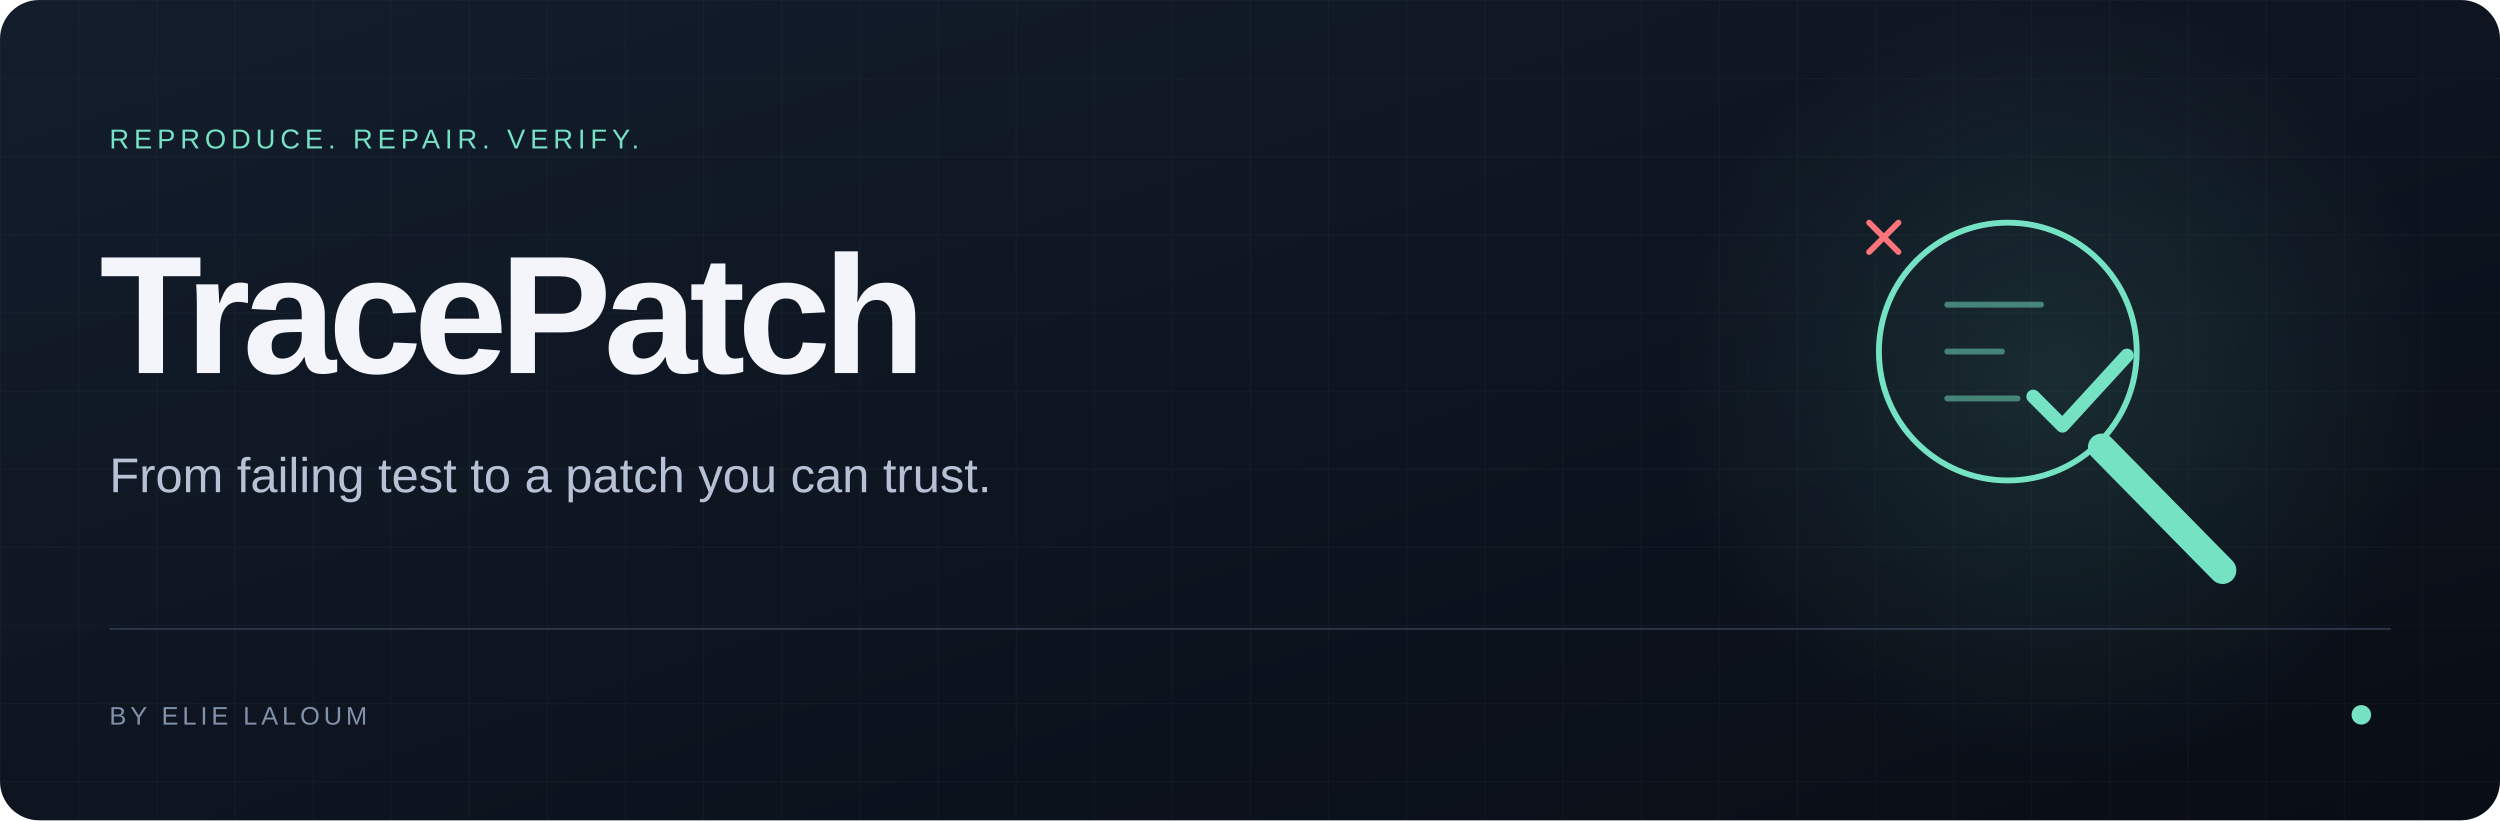
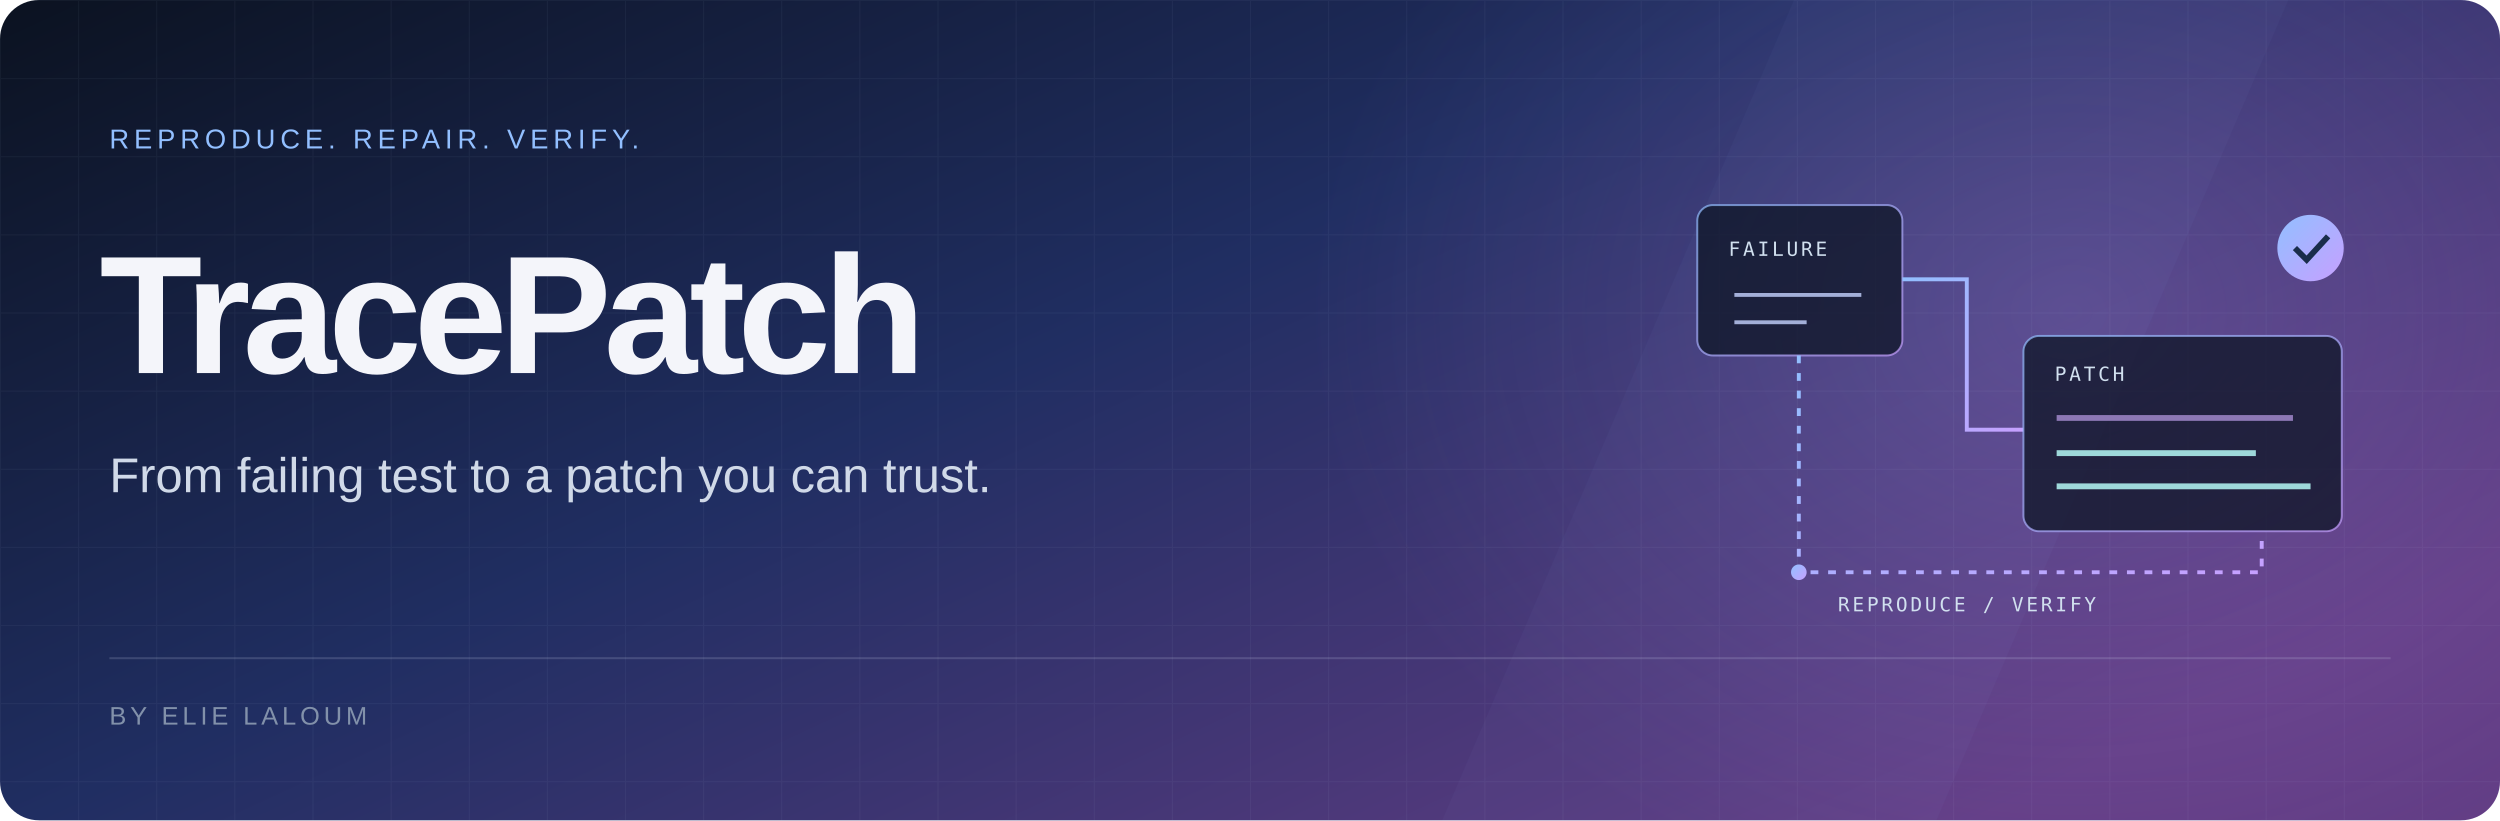
<svg xmlns="http://www.w3.org/2000/svg" width="1280" height="420" viewBox="0 0 1280 420">
  <defs>
-     <linearGradient id="bg" x2="1" y2="1">
-       <stop stop-color="#131d2c" />
-       <stop offset="1" stop-color="#090d15" />
+     <linearGradient id="bg" x1="0" y1="0" x2="1" y2=".7">
+       <stop stop-color="#0b1220" />
+       <stop offset=".48" stop-color="#202e62" />
+       <stop offset="1" stop-color="#623d85" />
    </linearGradient>
-     <radialGradient id="glow">
-       <stop stop-color="#75e2c4" stop-opacity=".12" />
-       <stop offset="1" stop-color="#75e2c4" stop-opacity="0" />
+     <linearGradient id="ink" x1="0" y1="0" x2="1" y2="1">
+       <stop stop-color="#92bfff" />
+       <stop offset="1" stop-color="#c6a0ff" />
+     </linearGradient>
+     <radialGradient id="halo">
+       <stop stop-color="#c6a0ff" stop-opacity=".2" />
+       <stop offset="1" stop-color="#c6a0ff" stop-opacity="0" />
    </radialGradient>
    <pattern id="grid" width="40" height="40" patternUnits="userSpaceOnUse">
-       <path d="M40 0H0V40" fill="none" stroke="#637591" stroke-opacity=".075" />
+       <path d="M40 0H0V40" fill="none" stroke="#d3def5" stroke-opacity=".045" />
    </pattern>
+     <clipPath id="edge">
+       <rect width="1280" height="420" rx="20" />
+     </clipPath>
  </defs>
-   <rect width="1280" height="420" rx="20" fill="url(#bg)" />
-   <rect width="1280" height="420" rx="20" fill="url(#grid)" />
-   <circle cx="1053" cy="195" r="200" fill="url(#glow)" />
-   <text x="56" y="76" fill="#75e2c4" font-family="Arial,sans-serif" font-size="14" letter-spacing="2.5">REPRODUCE. REPAIR. VERIFY.</text>
-   <text x="51" y="191" fill="#f4f5fa" font-family="Arial,sans-serif" font-size="86" font-weight="700" letter-spacing="-4">TracePatch</text>
-   <text x="56" y="252" fill="#b6c1d5" font-family="Arial,sans-serif" font-size="25">From failing test to a patch you can trust.</text>
-   <g transform="translate(1050 198)" color="#75e2c4" stroke="#75e2c4" stroke-width="3" stroke-linecap="round" stroke-linejoin="round" fill="none">
-     <circle cx="-22" cy="-18" r="66" />
-     <path d="m26 31 62 63" stroke-width="14" />
-     <path d="M-53-42h48m-48 24h28m-28 24h36" opacity=".5" />
-     <path d="m-9 5 15 15 33-36" stroke-width="7" />
-     <path d="m-93-84 15 15m0-15-15 15" stroke="#ff737b" />
+   <g clip-path="url(#edge)">
+     <rect width="1280" height="420" fill="url(#bg)" />
+     <ellipse cx="1060" cy="160" rx="390" ry="310" fill="url(#halo)" />
+     <path d="M940-50 717 470H970L1193-50Z" fill="#92bfff" opacity=".035" />
+     <rect width="1280" height="420" fill="url(#grid)" />
+     <text x="56" y="76" fill="#92bfff" font-family="Arial,sans-serif" font-size="14" letter-spacing="2.5">REPRODUCE. REPAIR. VERIFY.</text>
+     <text x="51" y="191" fill="#f4f5fa" font-family="Arial,sans-serif" font-size="86" font-weight="700" letter-spacing="-4">TracePatch</text>
+     <text x="56" y="252" fill="#d0d9e8" font-family="Arial,sans-serif" font-size="25">From failing test to a patch you can trust.</text>
+     <g transform="translate(1035 190)">
+       <rect x="-166" y="-85" width="105" height="77" rx="8" fill="#0c1525" fill-opacity=".75" stroke="url(#ink)" stroke-opacity=".7" />
+       <text x="-150" y="-59" fill="#d1e0ef" font-family="monospace" font-size="10" letter-spacing="1.4">FAILURE</text>
+       <path d="M-147-39h65M-147-25h37" fill="none" stroke="#a3afd8" stroke-width="2" />
+       <path d="M-61-47H-28V30H1" fill="none" stroke="url(#ink)" stroke-width="2" />
+       <rect x="1" y="-18" width="163" height="100" rx="8" fill="#0c1525" fill-opacity=".75" stroke="url(#ink)" stroke-opacity=".7" />
+       <text x="17" y="5" fill="#d1e0ef" font-family="monospace" font-size="10" letter-spacing="1.4">PATCH</text>
+       <path d="M18 24H139" fill="none" stroke="#8d78b5" stroke-width="3" />
+       <path d="M18 42H120M18 59H148" fill="none" stroke="#9ed8da" stroke-width="3" />
+       <path d="M-114-8V103H123V82" fill="none" stroke="url(#ink)" stroke-width="2" stroke-dasharray="4 5" />
+       <circle cx="-114" cy="103" r="4" fill="url(#ink)" />
+       <text x="-94" y="123" fill="#d1e0ef" font-family="monospace" font-size="10" letter-spacing="1.4">REPRODUCE / VERIFY</text>
+       <circle cx="148" cy="-63" r="17" fill="url(#ink)" />
+       <path d="M140-63l6 6 11-12" fill="none" stroke="#192d4b" stroke-width="3" />
+     </g>
+     <path d="M56 337H1224" stroke="#d3def5" stroke-opacity=".17" />
+     <text x="56" y="371" fill="#8291aa" font-family="Arial,sans-serif" font-size="13" letter-spacing="2">BY ELIE LALOUM</text>
+     <path d="M1165 366H1224" stroke="url(#ink)" stroke-width="3" />
  </g>
-   <path d="M56 322H1224" stroke="#2b3547" />
-   <text x="56" y="371" fill="#8291aa" font-family="Arial,sans-serif" font-size="13" letter-spacing="2">BY ELIE LALOUM</text>
-   <circle cx="1209" cy="366" r="5" fill="#75e2c4" />
</svg>
